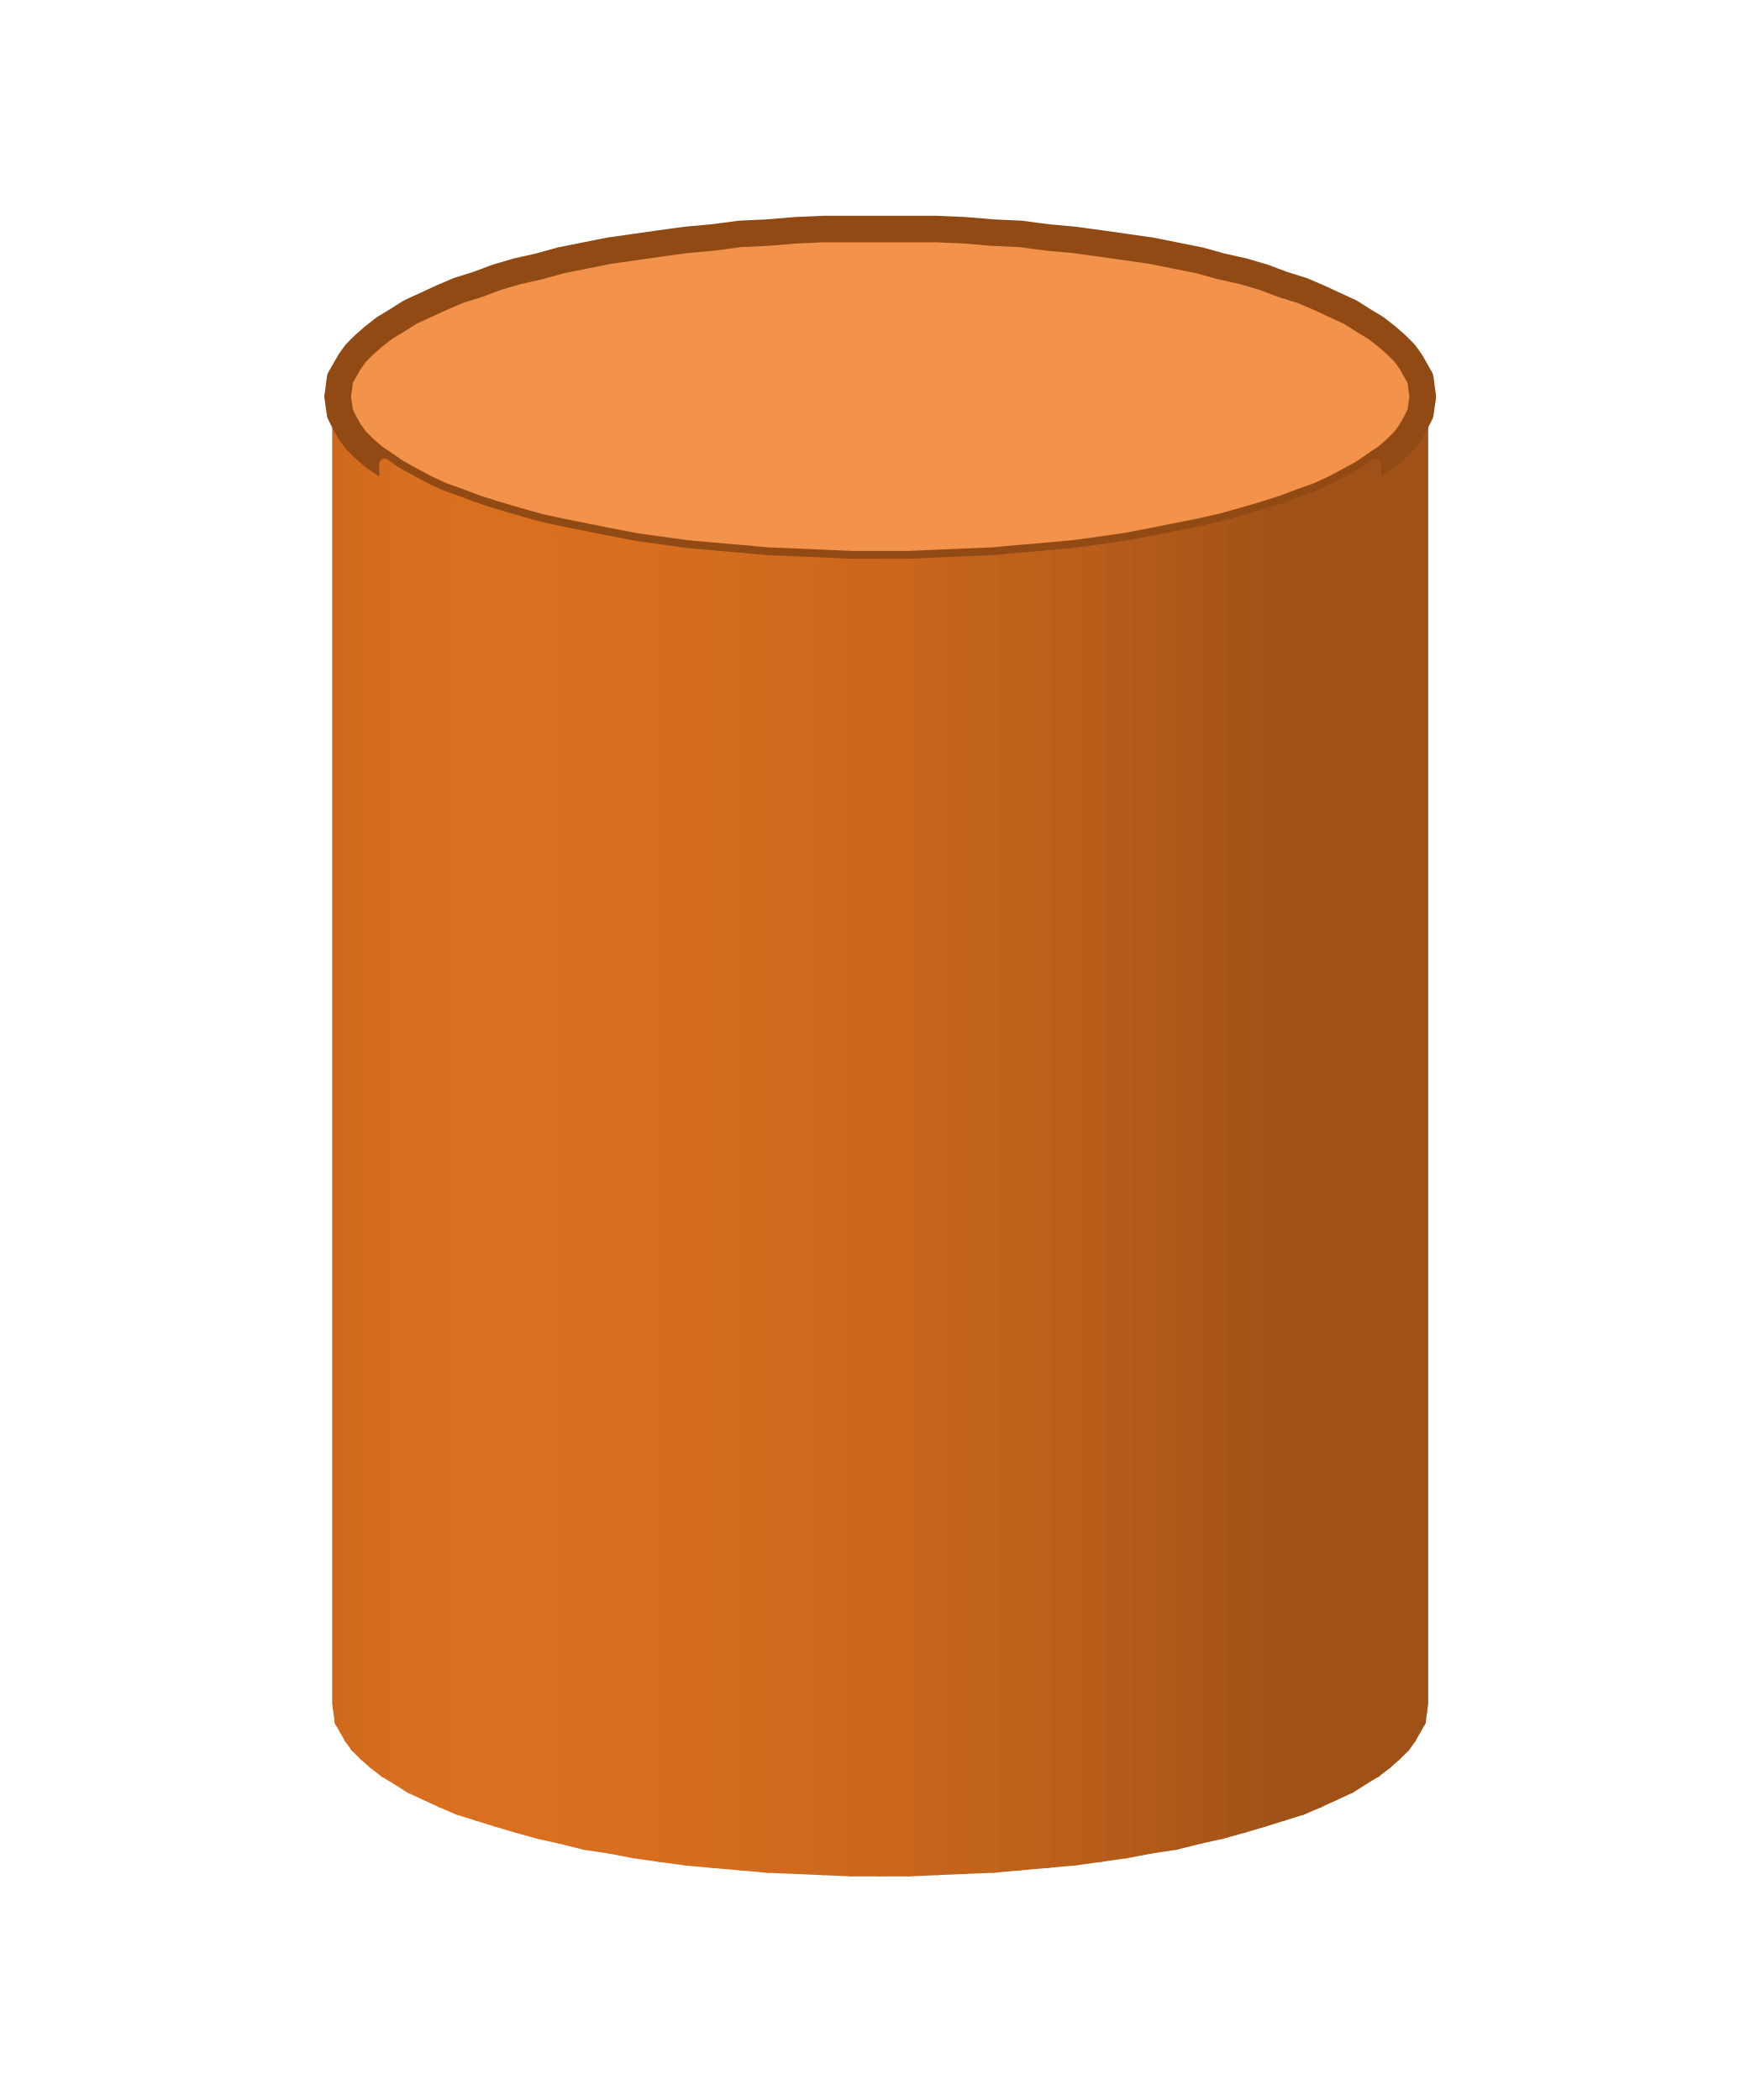
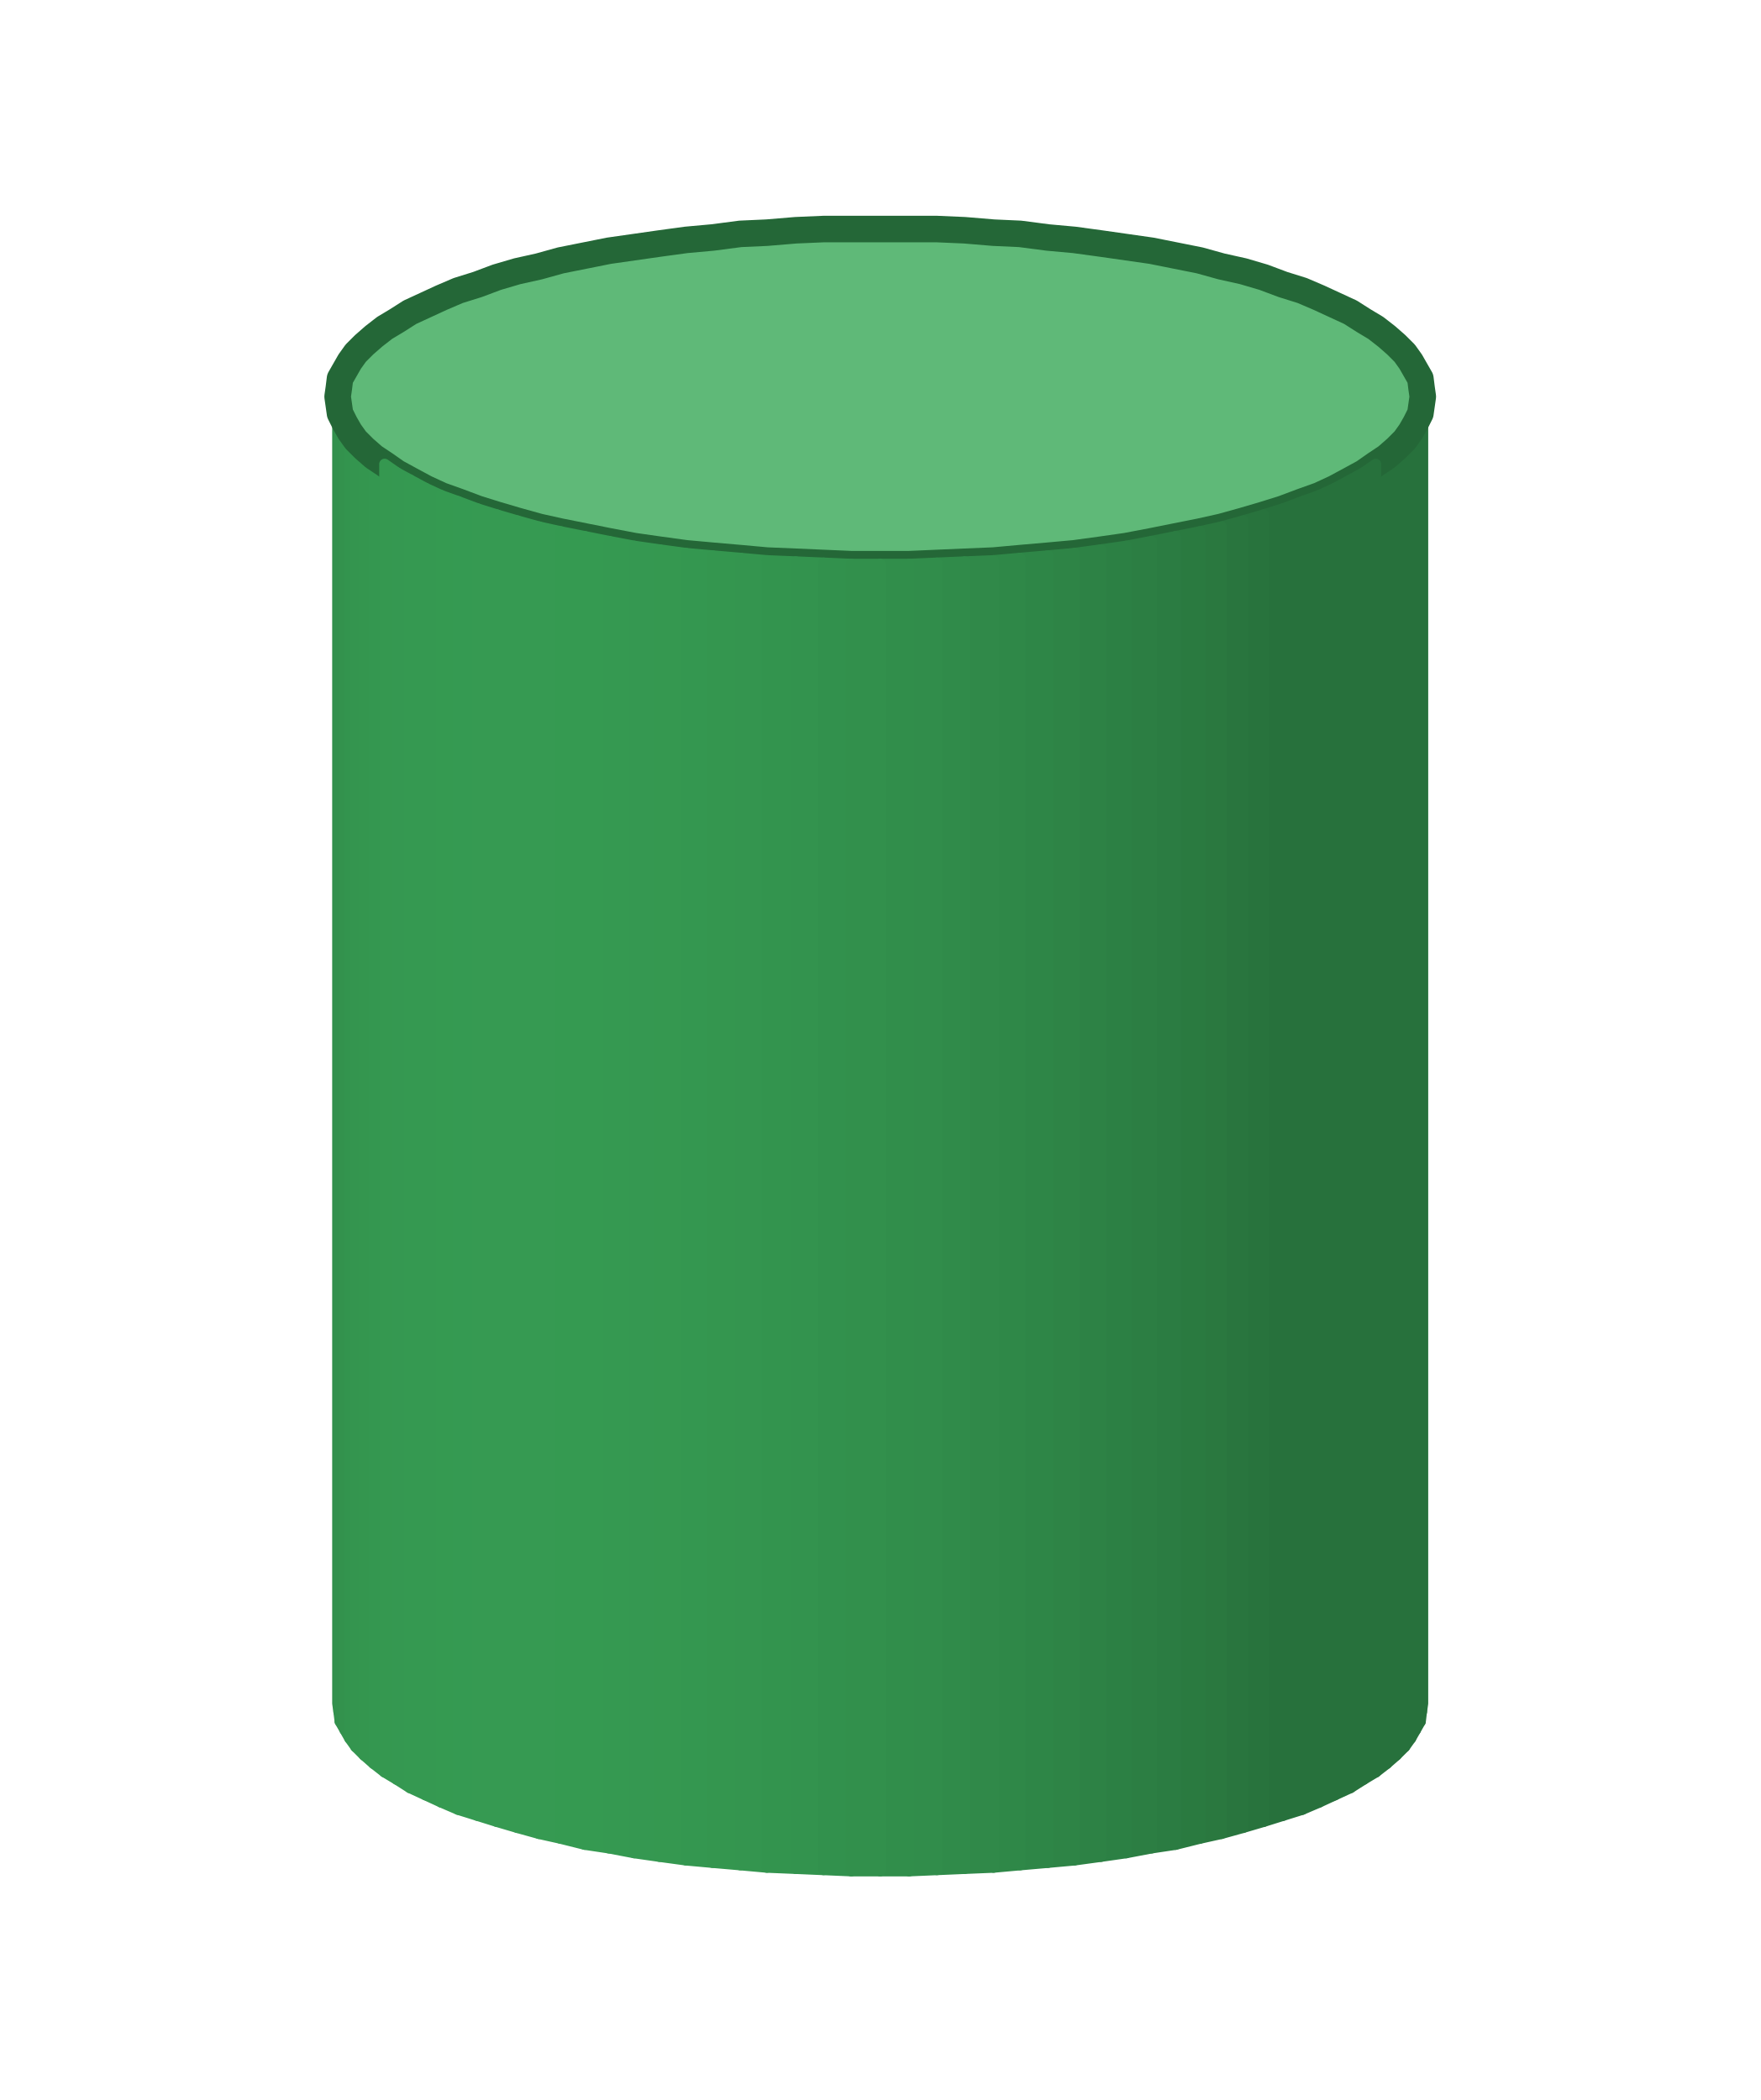
<svg xmlns="http://www.w3.org/2000/svg" viewBox="-73.0 -141.3 146.0 174.2" role="img">
-   <path d="M44.9 0.7 L44.9 -107.7 L45.0 -108.4 L45.0 -0.0Z" fill="#9F5117" stroke="#9F5117" stroke-width="0.9" stroke-linejoin="round" />
-   <path d="M-45.0 -0.0 L-45.0 -108.4 L-44.9 -107.7 L-44.9 0.7Z" fill="#C9661C" stroke="#C9661C" stroke-width="0.9" stroke-linejoin="round" />
-   <path d="M44.8 1.5 L44.8 -107.0 L44.9 -107.7 L44.9 0.7Z" fill="#9F5117" stroke="#9F5117" stroke-width="0.9" stroke-linejoin="round" />
-   <path d="M-44.9 0.7 L-44.9 -107.7 L-44.8 -107.0 L-44.8 1.5Z" fill="#CB671D" stroke="#CB671D" stroke-width="0.9" stroke-linejoin="round" />
-   <path d="M-44.8 1.5 L-44.8 -107.0 L-44.4 -106.2 L-44.4 2.2Z" fill="#CD681D" stroke="#CD681D" stroke-width="0.9" stroke-linejoin="round" />
-   <path d="M44.4 2.2 L44.4 -106.2 L44.8 -107.0 L44.8 1.5Z" fill="#9F5117" stroke="#9F5117" stroke-width="0.9" stroke-linejoin="round" />
-   <path d="M44.0 2.9 L44.0 -105.5 L44.4 -106.2 L44.4 2.2Z" fill="#9F5117" stroke="#9F5117" stroke-width="0.9" stroke-linejoin="round" />
-   <path d="M-44.4 2.2 L-44.4 -106.2 L-44.0 -105.5 L-44.0 2.9Z" fill="#CF691D" stroke="#CF691D" stroke-width="0.9" stroke-linejoin="round" />
-   <path d="M43.5 3.6 L43.5 -104.8 L44.0 -105.5 L44.0 2.9Z" fill="#9F5117" stroke="#9F5117" stroke-width="0.9" stroke-linejoin="round" />
-   <path d="M-44.0 2.9 L-44.0 -105.5 L-43.5 -104.8 L-43.5 3.6Z" fill="#D06A1E" stroke="#D06A1E" stroke-width="0.9" stroke-linejoin="round" />
-   <path d="M42.8 4.3 L42.8 -104.1 L43.5 -104.8 L43.5 3.6Z" fill="#9F5117" stroke="#9F5117" stroke-width="0.9" stroke-linejoin="round" />
-   <path d="M-43.5 3.6 L-43.5 -104.8 L-42.8 -104.1 L-42.8 4.3Z" fill="#D26B1E" stroke="#D26B1E" stroke-width="0.9" stroke-linejoin="round" />
-   <path d="M-42.8 4.3 L-42.8 -104.1 L-42.0 -103.4 L-42.0 5.0Z" fill="#D36B1E" stroke="#D36B1E" stroke-width="0.9" stroke-linejoin="round" />
-   <path d="M42.0 5.0 L42.0 -103.4 L42.8 -104.1 L42.8 4.3Z" fill="#9F5117" stroke="#9F5117" stroke-width="0.9" stroke-linejoin="round" />
-   <path d="M-42.0 5.0 L-42.0 -103.4 L-41.1 -102.8 L-41.1 5.7Z" fill="#D56C1E" stroke="#D56C1E" stroke-width="0.9" stroke-linejoin="round" />
-   <path d="M41.1 5.7 L41.1 -102.8 L42.0 -103.4 L42.0 5.0Z" fill="#9F5117" stroke="#9F5117" stroke-width="0.9" stroke-linejoin="round" />
-   <path d="M37.7 -100.8 L36.4 -100.2 L35.0 -99.7 L33.4 -99.1 L31.8 -98.6 L30.1 -98.1 L28.3 -97.6 L26.5 -97.2 L24.5 -96.8 L22.5 -96.4 L20.4 -96.0 L18.3 -95.7 L16.1 -95.4 L13.9 -95.2 L11.6 -95.0 L9.4 -94.8 L7.0 -94.7 L4.7 -94.6 L2.4 -94.5 L0.0 -94.5 L-2.4 -94.5 L-4.7 -94.6 L-7.0 -94.7 L-9.4 -94.8 L-11.6 -95.0 L-13.9 -95.2 L-16.1 -95.4 L-18.3 -95.7 L-20.4 -96.0 L-22.5 -96.4 L-24.5 -96.8 L-26.5 -97.2 L-28.3 -97.6 L-30.1 -98.1 L-31.8 -98.6 L-33.4 -99.1 L-35.0 -99.7 L-36.4 -100.2 L-37.7 -100.8 L-39.0 -101.5 L-40.1 -102.1 L-41.1 -102.8 L-42.0 -103.4 L-42.8 -104.1 L-43.5 -104.8 L-44.0 -105.5 L-44.4 -106.2 L-44.8 -107.0 L-44.9 -107.7 L-45.0 -108.4 L-44.9 -109.1 L-44.8 -109.9 L-44.4 -110.6 L-44.0 -111.3 L-43.5 -112.0 L-42.8 -112.7 L-42.0 -113.4 L-41.1 -114.1 L-40.1 -114.7 L-39.0 -115.4 L-37.7 -116.0 L-36.4 -116.6 L-35.0 -117.2 L-33.4 -117.7 L-31.8 -118.3 L-30.1 -118.8 L-28.3 -119.2 L-26.5 -119.7 L-24.5 -120.1 L-22.5 -120.5 L-20.4 -120.8 L-18.3 -121.1 L-16.1 -121.4 L-13.9 -121.6 L-11.6 -121.9 L-9.4 -122.0 L-7.0 -122.2 L-4.7 -122.3 L-2.4 -122.3 L0.0 -122.3 L2.4 -122.3 L4.7 -122.3 L7.0 -122.2 L9.4 -122.0 L11.6 -121.9 L13.9 -121.6 L16.1 -121.4 L18.3 -121.1 L20.4 -120.8 L22.5 -120.5 L24.5 -120.1 L26.5 -119.7 L28.3 -119.2 L30.1 -118.8 L31.8 -118.3 L33.4 -117.7 L35.0 -117.2 L36.4 -116.6 L37.7 -116.0 L39.0 -115.4 L40.1 -114.7 L41.1 -114.1 L42.0 -113.4 L42.8 -112.7 L43.5 -112.0 L44.0 -111.3 L44.4 -110.6 L44.8 -109.9 L44.9 -109.1 L45.0 -108.4 L44.9 -107.7 L44.8 -107.0 L44.4 -106.2 L44.0 -105.5 L43.5 -104.8 L42.8 -104.1 L42.0 -103.4 L41.1 -102.8 L40.1 -102.1 L39.0 -101.5Z" fill="#F3924A" stroke="#924A15" stroke-width="2.2" stroke-linejoin="round" />
-   <path d="M40.1 6.3 L40.1 -102.1 L41.1 -102.8 L41.1 5.7Z" fill="#9F5117" stroke="#9F5117" stroke-width="0.9" stroke-linejoin="round" />
-   <path d="M-41.1 5.7 L-41.1 -102.8 L-40.1 -102.1 L-40.1 6.3Z" fill="#D66D1E" stroke="#D66D1E" stroke-width="0.9" stroke-linejoin="round" />
-   <path d="M39.0 7.0 L39.0 -101.5 L40.1 -102.1 L40.1 6.3Z" fill="#9F5117" stroke="#9F5117" stroke-width="0.9" stroke-linejoin="round" />
-   <path d="M-40.1 6.3 L-40.1 -102.1 L-39.0 -101.5 L-39.0 7.0Z" fill="#D76D1E" stroke="#D76D1E" stroke-width="0.9" stroke-linejoin="round" />
-   <path d="M-39.0 7.0 L-39.0 -101.5 L-37.7 -100.8 L-37.7 7.6Z" fill="#D86E1F" stroke="#D86E1F" stroke-width="0.9" stroke-linejoin="round" />
-   <path d="M37.7 7.6 L37.7 -100.8 L39.0 -101.5 L39.0 7.0Z" fill="#9F5117" stroke="#9F5117" stroke-width="0.9" stroke-linejoin="round" />
-   <path d="M-37.7 7.6 L-37.7 -100.8 L-36.4 -100.2 L-36.4 8.2Z" fill="#D96E1F" stroke="#D96E1F" stroke-width="0.9" stroke-linejoin="round" />
-   <path d="M36.4 8.2 L36.4 -100.2 L37.7 -100.8 L37.7 7.6Z" fill="#9F5117" stroke="#9F5117" stroke-width="0.9" stroke-linejoin="round" />
-   <path d="M-36.4 8.2 L-36.4 -100.2 L-35.0 -99.7 L-35.0 8.8Z" fill="#D96E1F" stroke="#D96E1F" stroke-width="0.9" stroke-linejoin="round" />
-   <path d="M35.0 8.8 L35.0 -99.7 L36.4 -100.2 L36.4 8.2Z" fill="#9F5117" stroke="#9F5117" stroke-width="0.9" stroke-linejoin="round" />
-   <path d="M33.4 9.3 L33.4 -99.1 L35.0 -99.7 L35.0 8.8Z" fill="#9F5117" stroke="#9F5117" stroke-width="0.9" stroke-linejoin="round" />
-   <path d="M-35.0 8.8 L-35.0 -99.7 L-33.4 -99.1 L-33.4 9.3Z" fill="#DA6F1F" stroke="#DA6F1F" stroke-width="0.9" stroke-linejoin="round" />
-   <path d="M31.8 9.8 L31.8 -98.6 L33.4 -99.1 L33.4 9.3Z" fill="#A05117" stroke="#A05117" stroke-width="0.9" stroke-linejoin="round" />
-   <path d="M-33.4 9.3 L-33.4 -99.1 L-31.8 -98.6 L-31.8 9.8Z" fill="#DA6F1F" stroke="#DA6F1F" stroke-width="0.9" stroke-linejoin="round" />
-   <path d="M-31.8 9.8 L-31.8 -98.6 L-30.1 -98.1 L-30.1 10.3Z" fill="#DA6F1F" stroke="#DA6F1F" stroke-width="0.9" stroke-linejoin="round" />
-   <path d="M30.1 10.3 L30.1 -98.1 L31.8 -98.6 L31.8 9.8Z" fill="#A35317" stroke="#A35317" stroke-width="0.9" stroke-linejoin="round" />
-   <path d="M-30.1 10.3 L-30.1 -98.1 L-28.3 -97.6 L-28.3 10.8Z" fill="#DA6F1F" stroke="#DA6F1F" stroke-width="0.9" stroke-linejoin="round" />
-   <path d="M28.3 10.8 L28.3 -97.6 L30.1 -98.1 L30.1 10.3Z" fill="#A65417" stroke="#A65417" stroke-width="0.9" stroke-linejoin="round" />
-   <path d="M-28.3 10.8 L-28.3 -97.6 L-26.5 -97.2 L-26.5 11.2Z" fill="#DA6F1F" stroke="#DA6F1F" stroke-width="0.9" stroke-linejoin="round" />
-   <path d="M26.5 11.2 L26.5 -97.2 L28.3 -97.6 L28.3 10.8Z" fill="#A95618" stroke="#A95618" stroke-width="0.9" stroke-linejoin="round" />
-   <path d="M-26.5 11.2 L-26.5 -97.2 L-24.5 -96.8 L-24.5 11.7Z" fill="#D96E1F" stroke="#D96E1F" stroke-width="0.9" stroke-linejoin="round" />
-   <path d="M24.5 11.7 L24.5 -96.8 L26.5 -97.2 L26.5 11.2Z" fill="#AC5718" stroke="#AC5718" stroke-width="0.9" stroke-linejoin="round" />
-   <path d="M22.5 12.0 L22.5 -96.4 L24.5 -96.8 L24.5 11.7Z" fill="#AF5919" stroke="#AF5919" stroke-width="0.9" stroke-linejoin="round" />
-   <path d="M-24.5 11.7 L-24.5 -96.8 L-22.5 -96.4 L-22.5 12.0Z" fill="#D96E1F" stroke="#D96E1F" stroke-width="0.9" stroke-linejoin="round" />
-   <path d="M-22.5 12.0 L-22.5 -96.4 L-20.4 -96.0 L-20.4 12.4Z" fill="#D86E1F" stroke="#D86E1F" stroke-width="0.9" stroke-linejoin="round" />
-   <path d="M20.4 12.4 L20.4 -96.0 L22.5 -96.4 L22.5 12.0Z" fill="#B25A19" stroke="#B25A19" stroke-width="0.9" stroke-linejoin="round" />
-   <path d="M-20.4 12.4 L-20.4 -96.0 L-18.3 -95.7 L-18.3 12.7Z" fill="#D76D1E" stroke="#D76D1E" stroke-width="0.9" stroke-linejoin="round" />
-   <path d="M18.3 12.7 L18.3 -95.7 L20.4 -96.0 L20.4 12.4Z" fill="#B55C1A" stroke="#B55C1A" stroke-width="0.9" stroke-linejoin="round" />
-   <path d="M-18.3 12.7 L-18.3 -95.7 L-16.1 -95.4 L-16.1 13.0Z" fill="#D66D1E" stroke="#D66D1E" stroke-width="0.9" stroke-linejoin="round" />
-   <path d="M16.1 13.0 L16.1 -95.4 L18.3 -95.7 L18.3 12.7Z" fill="#B85D1A" stroke="#B85D1A" stroke-width="0.9" stroke-linejoin="round" />
-   <path d="M-16.1 13.0 L-16.1 -95.4 L-13.9 -95.2 L-13.9 13.2Z" fill="#D56C1E" stroke="#D56C1E" stroke-width="0.9" stroke-linejoin="round" />
-   <path d="M13.9 13.2 L13.9 -95.2 L16.1 -95.4 L16.1 13.0Z" fill="#BA5F1A" stroke="#BA5F1A" stroke-width="0.9" stroke-linejoin="round" />
-   <path d="M-13.9 13.2 L-13.9 -95.2 L-11.6 -95.0 L-11.6 13.4Z" fill="#D46C1E" stroke="#D46C1E" stroke-width="0.9" stroke-linejoin="round" />
-   <path d="M11.6 13.4 L11.6 -95.0 L13.9 -95.2 L13.9 13.2Z" fill="#BD601B" stroke="#BD601B" stroke-width="0.9" stroke-linejoin="round" />
-   <path d="M-11.6 13.4 L-11.6 -95.0 L-9.4 -94.8 L-9.4 13.6Z" fill="#D26B1E" stroke="#D26B1E" stroke-width="0.9" stroke-linejoin="round" />
-   <path d="M9.4 13.6 L9.4 -94.8 L11.6 -95.0 L11.6 13.4Z" fill="#C0611B" stroke="#C0611B" stroke-width="0.9" stroke-linejoin="round" />
-   <path d="M-9.4 13.6 L-9.4 -94.8 L-7.0 -94.7 L-7.0 13.7Z" fill="#D16A1E" stroke="#D16A1E" stroke-width="0.9" stroke-linejoin="round" />
-   <path d="M7.0 13.7 L7.0 -94.7 L9.4 -94.8 L9.4 13.6Z" fill="#C2631B" stroke="#C2631B" stroke-width="0.9" stroke-linejoin="round" />
-   <path d="M-7.0 13.7 L-7.0 -94.7 L-4.7 -94.6 L-4.7 13.8Z" fill="#CF691D" stroke="#CF691D" stroke-width="0.9" stroke-linejoin="round" />
-   <path d="M4.7 13.8 L4.7 -94.6 L7.0 -94.7 L7.0 13.7Z" fill="#C4641C" stroke="#C4641C" stroke-width="0.9" stroke-linejoin="round" />
-   <path d="M-4.7 13.8 L-4.7 -94.6 L-2.4 -94.5 L-2.4 13.9Z" fill="#CD681D" stroke="#CD681D" stroke-width="0.9" stroke-linejoin="round" />
-   <path d="M2.4 13.9 L2.4 -94.5 L4.7 -94.6 L4.7 13.8Z" fill="#C7651C" stroke="#C7651C" stroke-width="0.9" stroke-linejoin="round" />
-   <path d="M0.0 13.9 L0.0 -94.5 L2.4 -94.5 L2.4 13.9Z" fill="#C9661C" stroke="#C9661C" stroke-width="0.9" stroke-linejoin="round" />
-   <path d="M-2.4 13.9 L-2.4 -94.5 L0.0 -94.5 L0.0 13.9Z" fill="#CB671D" stroke="#CB671D" stroke-width="0.9" stroke-linejoin="round" />
+   <path d="M44.9 0.7 L44.9 -107.7 L45.0 -108.4 L45.0 -0.0Z" fill="#27713C" stroke="#27713C" stroke-width="0.9" stroke-linejoin="round" />
+   <path d="M-45.0 -0.0 L-45.0 -108.4 L-44.9 -107.7 L-44.9 0.7Z" fill="#318E4B" stroke="#318E4B" stroke-width="0.9" stroke-linejoin="round" />
+   <path d="M44.8 1.5 L44.8 -107.0 L44.9 -107.7 L44.9 0.7Z" fill="#27713C" stroke="#27713C" stroke-width="0.9" stroke-linejoin="round" />
+   <path d="M-44.9 0.7 L-44.9 -107.7 L-44.8 -107.0 L-44.8 1.5Z" fill="#32904C" stroke="#32904C" stroke-width="0.9" stroke-linejoin="round" />
+   <path d="M-44.8 1.5 L-44.8 -107.0 L-44.4 -106.2 L-44.4 2.2Z" fill="#32914D" stroke="#32914D" stroke-width="0.9" stroke-linejoin="round" />
+   <path d="M44.4 2.2 L44.4 -106.2 L44.8 -107.0 L44.8 1.5Z" fill="#27713C" stroke="#27713C" stroke-width="0.9" stroke-linejoin="round" />
+   <path d="M44.0 2.9 L44.0 -105.5 L44.4 -106.2 L44.4 2.2Z" fill="#27713C" stroke="#27713C" stroke-width="0.9" stroke-linejoin="round" />
+   <path d="M-44.4 2.2 L-44.4 -106.2 L-44.0 -105.5 L-44.0 2.9Z" fill="#33924D" stroke="#33924D" stroke-width="0.9" stroke-linejoin="round" />
+   <path d="M43.5 3.6 L43.5 -104.8 L44.0 -105.5 L44.0 2.9Z" fill="#27713C" stroke="#27713C" stroke-width="0.9" stroke-linejoin="round" />
+   <path d="M-44.0 2.9 L-44.0 -105.5 L-43.5 -104.8 L-43.5 3.6Z" fill="#33944E" stroke="#33944E" stroke-width="0.9" stroke-linejoin="round" />
+   <path d="M42.8 4.3 L42.8 -104.1 L43.5 -104.8 L43.5 3.6Z" fill="#27713C" stroke="#27713C" stroke-width="0.9" stroke-linejoin="round" />
+   <path d="M-43.5 3.6 L-43.5 -104.8 L-42.8 -104.1 L-42.8 4.3Z" fill="#34954F" stroke="#34954F" stroke-width="0.9" stroke-linejoin="round" />
+   <path d="M-42.8 4.3 L-42.8 -104.1 L-42.0 -103.4 L-42.0 5.0Z" fill="#34964F" stroke="#34964F" stroke-width="0.9" stroke-linejoin="round" />
+   <path d="M42.0 5.0 L42.0 -103.4 L42.8 -104.1 L42.8 4.3Z" fill="#27713C" stroke="#27713C" stroke-width="0.9" stroke-linejoin="round" />
+   <path d="M-42.0 5.0 L-42.0 -103.4 L-41.1 -102.8 L-41.1 5.7Z" fill="#349750" stroke="#349750" stroke-width="0.9" stroke-linejoin="round" />
+   <path d="M41.1 5.7 L41.1 -102.8 L42.0 -103.4 L42.0 5.0Z" fill="#27713C" stroke="#27713C" stroke-width="0.9" stroke-linejoin="round" />
+   <path d="M37.7 -100.8 L36.4 -100.2 L35.0 -99.7 L33.4 -99.1 L31.8 -98.6 L30.1 -98.1 L28.3 -97.6 L26.5 -97.2 L24.5 -96.8 L22.5 -96.4 L20.4 -96.0 L18.3 -95.7 L16.1 -95.4 L13.9 -95.2 L11.6 -95.0 L9.4 -94.8 L7.0 -94.7 L4.7 -94.6 L2.4 -94.5 L0.0 -94.5 L-2.4 -94.5 L-4.7 -94.6 L-7.0 -94.7 L-9.4 -94.8 L-11.6 -95.0 L-13.9 -95.2 L-16.1 -95.4 L-18.3 -95.7 L-20.4 -96.0 L-22.5 -96.4 L-24.5 -96.8 L-26.5 -97.2 L-28.3 -97.6 L-30.1 -98.1 L-31.8 -98.6 L-33.4 -99.1 L-35.0 -99.7 L-36.4 -100.2 L-37.7 -100.8 L-39.0 -101.5 L-40.1 -102.1 L-41.1 -102.8 L-42.0 -103.4 L-42.8 -104.1 L-43.5 -104.8 L-44.0 -105.5 L-44.4 -106.2 L-44.8 -107.0 L-44.9 -107.7 L-45.0 -108.4 L-44.9 -109.1 L-44.8 -109.9 L-44.4 -110.6 L-44.0 -111.3 L-43.5 -112.0 L-42.8 -112.7 L-42.0 -113.4 L-41.1 -114.1 L-40.1 -114.7 L-39.0 -115.4 L-37.7 -116.0 L-36.4 -116.6 L-35.0 -117.2 L-33.4 -117.7 L-31.8 -118.3 L-30.1 -118.8 L-28.3 -119.2 L-26.5 -119.7 L-24.5 -120.1 L-22.5 -120.5 L-20.4 -120.8 L-18.3 -121.1 L-16.1 -121.4 L-13.9 -121.6 L-11.6 -121.9 L-9.4 -122.0 L-7.0 -122.2 L-4.7 -122.3 L-2.4 -122.3 L0.0 -122.3 L2.4 -122.3 L4.7 -122.3 L7.0 -122.2 L9.4 -122.0 L11.6 -121.9 L13.9 -121.6 L16.1 -121.4 L18.3 -121.1 L20.4 -120.8 L22.5 -120.5 L24.5 -120.1 L26.5 -119.7 L28.3 -119.2 L30.1 -118.8 L31.8 -118.3 L33.4 -117.7 L35.0 -117.2 L36.4 -116.6 L37.7 -116.0 L39.0 -115.4 L40.1 -114.7 L41.1 -114.1 L42.0 -113.4 L42.8 -112.7 L43.5 -112.0 L44.0 -111.3 L44.4 -110.6 L44.8 -109.9 L44.9 -109.1 L45.0 -108.4 L44.9 -107.7 L44.8 -107.0 L44.4 -106.2 L44.0 -105.5 L43.5 -104.8 L42.8 -104.1 L42.0 -103.4 L41.1 -102.8 L40.1 -102.1 L39.0 -101.5Z" fill="#5FB978" stroke="#246737" stroke-width="2.2" stroke-linejoin="round" />
+   <path d="M40.1 6.3 L40.1 -102.1 L41.1 -102.8 L41.1 5.7Z" fill="#27713C" stroke="#27713C" stroke-width="0.9" stroke-linejoin="round" />
+   <path d="M-41.1 5.7 L-41.1 -102.8 L-40.1 -102.1 L-40.1 6.3Z" fill="#359850" stroke="#359850" stroke-width="0.9" stroke-linejoin="round" />
+   <path d="M39.0 7.0 L39.0 -101.5 L40.1 -102.1 L40.1 6.3Z" fill="#27713C" stroke="#27713C" stroke-width="0.9" stroke-linejoin="round" />
+   <path d="M-40.1 6.3 L-40.1 -102.1 L-39.0 -101.5 L-39.0 7.0Z" fill="#359851" stroke="#359851" stroke-width="0.9" stroke-linejoin="round" />
+   <path d="M-39.0 7.0 L-39.0 -101.5 L-37.7 -100.8 L-37.7 7.6Z" fill="#359951" stroke="#359951" stroke-width="0.9" stroke-linejoin="round" />
+   <path d="M37.7 7.6 L37.7 -100.8 L39.0 -101.5 L39.0 7.0Z" fill="#27713C" stroke="#27713C" stroke-width="0.9" stroke-linejoin="round" />
+   <path d="M-37.7 7.6 L-37.7 -100.8 L-36.4 -100.2 L-36.4 8.2Z" fill="#359951" stroke="#359951" stroke-width="0.9" stroke-linejoin="round" />
+   <path d="M36.4 8.2 L36.4 -100.2 L37.7 -100.8 L37.7 7.6Z" fill="#27713C" stroke="#27713C" stroke-width="0.9" stroke-linejoin="round" />
+   <path d="M-36.4 8.2 L-36.4 -100.2 L-35.0 -99.7 L-35.0 8.8Z" fill="#359A51" stroke="#359A51" stroke-width="0.9" stroke-linejoin="round" />
+   <path d="M35.0 8.8 L35.0 -99.7 L36.4 -100.2 L36.4 8.2Z" fill="#27713C" stroke="#27713C" stroke-width="0.9" stroke-linejoin="round" />
+   <path d="M33.4 9.3 L33.4 -99.1 L35.0 -99.7 L35.0 8.8Z" fill="#27713C" stroke="#27713C" stroke-width="0.9" stroke-linejoin="round" />
+   <path d="M-35.0 8.8 L-35.0 -99.7 L-33.4 -99.1 L-33.4 9.3Z" fill="#359A52" stroke="#359A52" stroke-width="0.9" stroke-linejoin="round" />
+   <path d="M31.8 9.8 L31.8 -98.6 L33.4 -99.1 L33.4 9.3Z" fill="#27713C" stroke="#27713C" stroke-width="0.9" stroke-linejoin="round" />
+   <path d="M-33.4 9.3 L-33.4 -99.1 L-31.8 -98.6 L-31.8 9.8Z" fill="#369A52" stroke="#369A52" stroke-width="0.9" stroke-linejoin="round" />
+   <path d="M-31.8 9.8 L-31.8 -98.6 L-30.1 -98.1 L-30.1 10.3Z" fill="#369A52" stroke="#369A52" stroke-width="0.9" stroke-linejoin="round" />
+   <path d="M30.1 10.3 L30.1 -98.1 L31.8 -98.6 L31.8 9.8Z" fill="#28733D" stroke="#28733D" stroke-width="0.9" stroke-linejoin="round" />
+   <path d="M-30.1 10.3 L-30.1 -98.1 L-28.3 -97.6 L-28.3 10.8Z" fill="#369A52" stroke="#369A52" stroke-width="0.9" stroke-linejoin="round" />
+   <path d="M28.3 10.8 L28.3 -97.6 L30.1 -98.1 L30.1 10.3Z" fill="#29753E" stroke="#29753E" stroke-width="0.9" stroke-linejoin="round" />
+   <path d="M-28.3 10.8 L-28.3 -97.6 L-26.5 -97.2 L-26.5 11.2Z" fill="#369A52" stroke="#369A52" stroke-width="0.9" stroke-linejoin="round" />
+   <path d="M26.5 11.2 L26.5 -97.2 L28.3 -97.6 L28.3 10.8Z" fill="#2A783F" stroke="#2A783F" stroke-width="0.9" stroke-linejoin="round" />
+   <path d="M-26.5 11.2 L-26.5 -97.2 L-24.5 -96.8 L-24.5 11.7Z" fill="#359A51" stroke="#359A51" stroke-width="0.9" stroke-linejoin="round" />
+   <path d="M24.5 11.7 L24.5 -96.8 L26.5 -97.2 L26.5 11.2Z" fill="#2A7A40" stroke="#2A7A40" stroke-width="0.9" stroke-linejoin="round" />
+   <path d="M22.5 12.0 L22.5 -96.4 L24.5 -96.8 L24.5 11.7Z" fill="#2B7C42" stroke="#2B7C42" stroke-width="0.9" stroke-linejoin="round" />
+   <path d="M-24.5 11.7 L-24.5 -96.8 L-22.5 -96.4 L-22.5 12.0Z" fill="#359A51" stroke="#359A51" stroke-width="0.9" stroke-linejoin="round" />
+   <path d="M-22.5 12.0 L-22.5 -96.4 L-20.4 -96.0 L-20.4 12.4Z" fill="#359951" stroke="#359951" stroke-width="0.9" stroke-linejoin="round" />
+   <path d="M20.4 12.4 L20.4 -96.0 L22.5 -96.4 L22.5 12.0Z" fill="#2C7E43" stroke="#2C7E43" stroke-width="0.9" stroke-linejoin="round" />
+   <path d="M-20.4 12.4 L-20.4 -96.0 L-18.3 -95.7 L-18.3 12.7Z" fill="#359851" stroke="#359851" stroke-width="0.9" stroke-linejoin="round" />
+   <path d="M18.3 12.7 L18.3 -95.7 L20.4 -96.0 L20.4 12.4Z" fill="#2C8044" stroke="#2C8044" stroke-width="0.9" stroke-linejoin="round" />
+   <path d="M-18.3 12.7 L-18.3 -95.7 L-16.1 -95.4 L-16.1 13.0Z" fill="#359850" stroke="#359850" stroke-width="0.9" stroke-linejoin="round" />
+   <path d="M16.1 13.0 L16.1 -95.4 L18.3 -95.7 L18.3 12.7Z" fill="#2D8245" stroke="#2D8245" stroke-width="0.9" stroke-linejoin="round" />
+   <path d="M-16.1 13.0 L-16.1 -95.4 L-13.9 -95.2 L-13.9 13.2Z" fill="#349750" stroke="#349750" stroke-width="0.9" stroke-linejoin="round" />
+   <path d="M13.9 13.2 L13.9 -95.2 L16.1 -95.4 L16.1 13.0Z" fill="#2E8446" stroke="#2E8446" stroke-width="0.9" stroke-linejoin="round" />
+   <path d="M-13.9 13.2 L-13.9 -95.2 L-11.6 -95.0 L-11.6 13.4Z" fill="#34964F" stroke="#34964F" stroke-width="0.9" stroke-linejoin="round" />
+   <path d="M11.6 13.4 L11.6 -95.0 L13.9 -95.2 L13.9 13.2Z" fill="#2E8647" stroke="#2E8647" stroke-width="0.9" stroke-linejoin="round" />
+   <path d="M-11.6 13.4 L-11.6 -95.0 L-9.4 -94.8 L-9.4 13.6Z" fill="#34954F" stroke="#34954F" stroke-width="0.9" stroke-linejoin="round" />
+   <path d="M9.4 13.6 L9.4 -94.8 L11.6 -95.0 L11.6 13.4Z" fill="#2F8848" stroke="#2F8848" stroke-width="0.9" stroke-linejoin="round" />
+   <path d="M-9.4 13.6 L-9.4 -94.8 L-7.0 -94.7 L-7.0 13.7Z" fill="#33944E" stroke="#33944E" stroke-width="0.9" stroke-linejoin="round" />
+   <path d="M7.0 13.7 L7.0 -94.7 L9.4 -94.8 L9.4 13.6Z" fill="#308949" stroke="#308949" stroke-width="0.9" stroke-linejoin="round" />
+   <path d="M-7.0 13.7 L-7.0 -94.7 L-4.7 -94.6 L-4.7 13.8Z" fill="#33934E" stroke="#33934E" stroke-width="0.9" stroke-linejoin="round" />
+   <path d="M4.7 13.8 L4.7 -94.6 L7.0 -94.7 L7.0 13.7Z" fill="#308B4A" stroke="#308B4A" stroke-width="0.9" stroke-linejoin="round" />
+   <path d="M-4.7 13.8 L-4.7 -94.6 L-2.4 -94.5 L-2.4 13.9Z" fill="#32914D" stroke="#32914D" stroke-width="0.9" stroke-linejoin="round" />
+   <path d="M2.4 13.9 L2.4 -94.5 L4.7 -94.6 L4.7 13.8Z" fill="#318D4B" stroke="#318D4B" stroke-width="0.9" stroke-linejoin="round" />
+   <path d="M0.0 13.9 L0.0 -94.5 L2.4 -94.5 L2.4 13.9Z" fill="#318E4B" stroke="#318E4B" stroke-width="0.9" stroke-linejoin="round" />
+   <path d="M-2.4 13.9 L-2.4 -94.5 L0.0 -94.5 L0.0 13.9Z" fill="#32904C" stroke="#32904C" stroke-width="0.9" stroke-linejoin="round" />
</svg>
